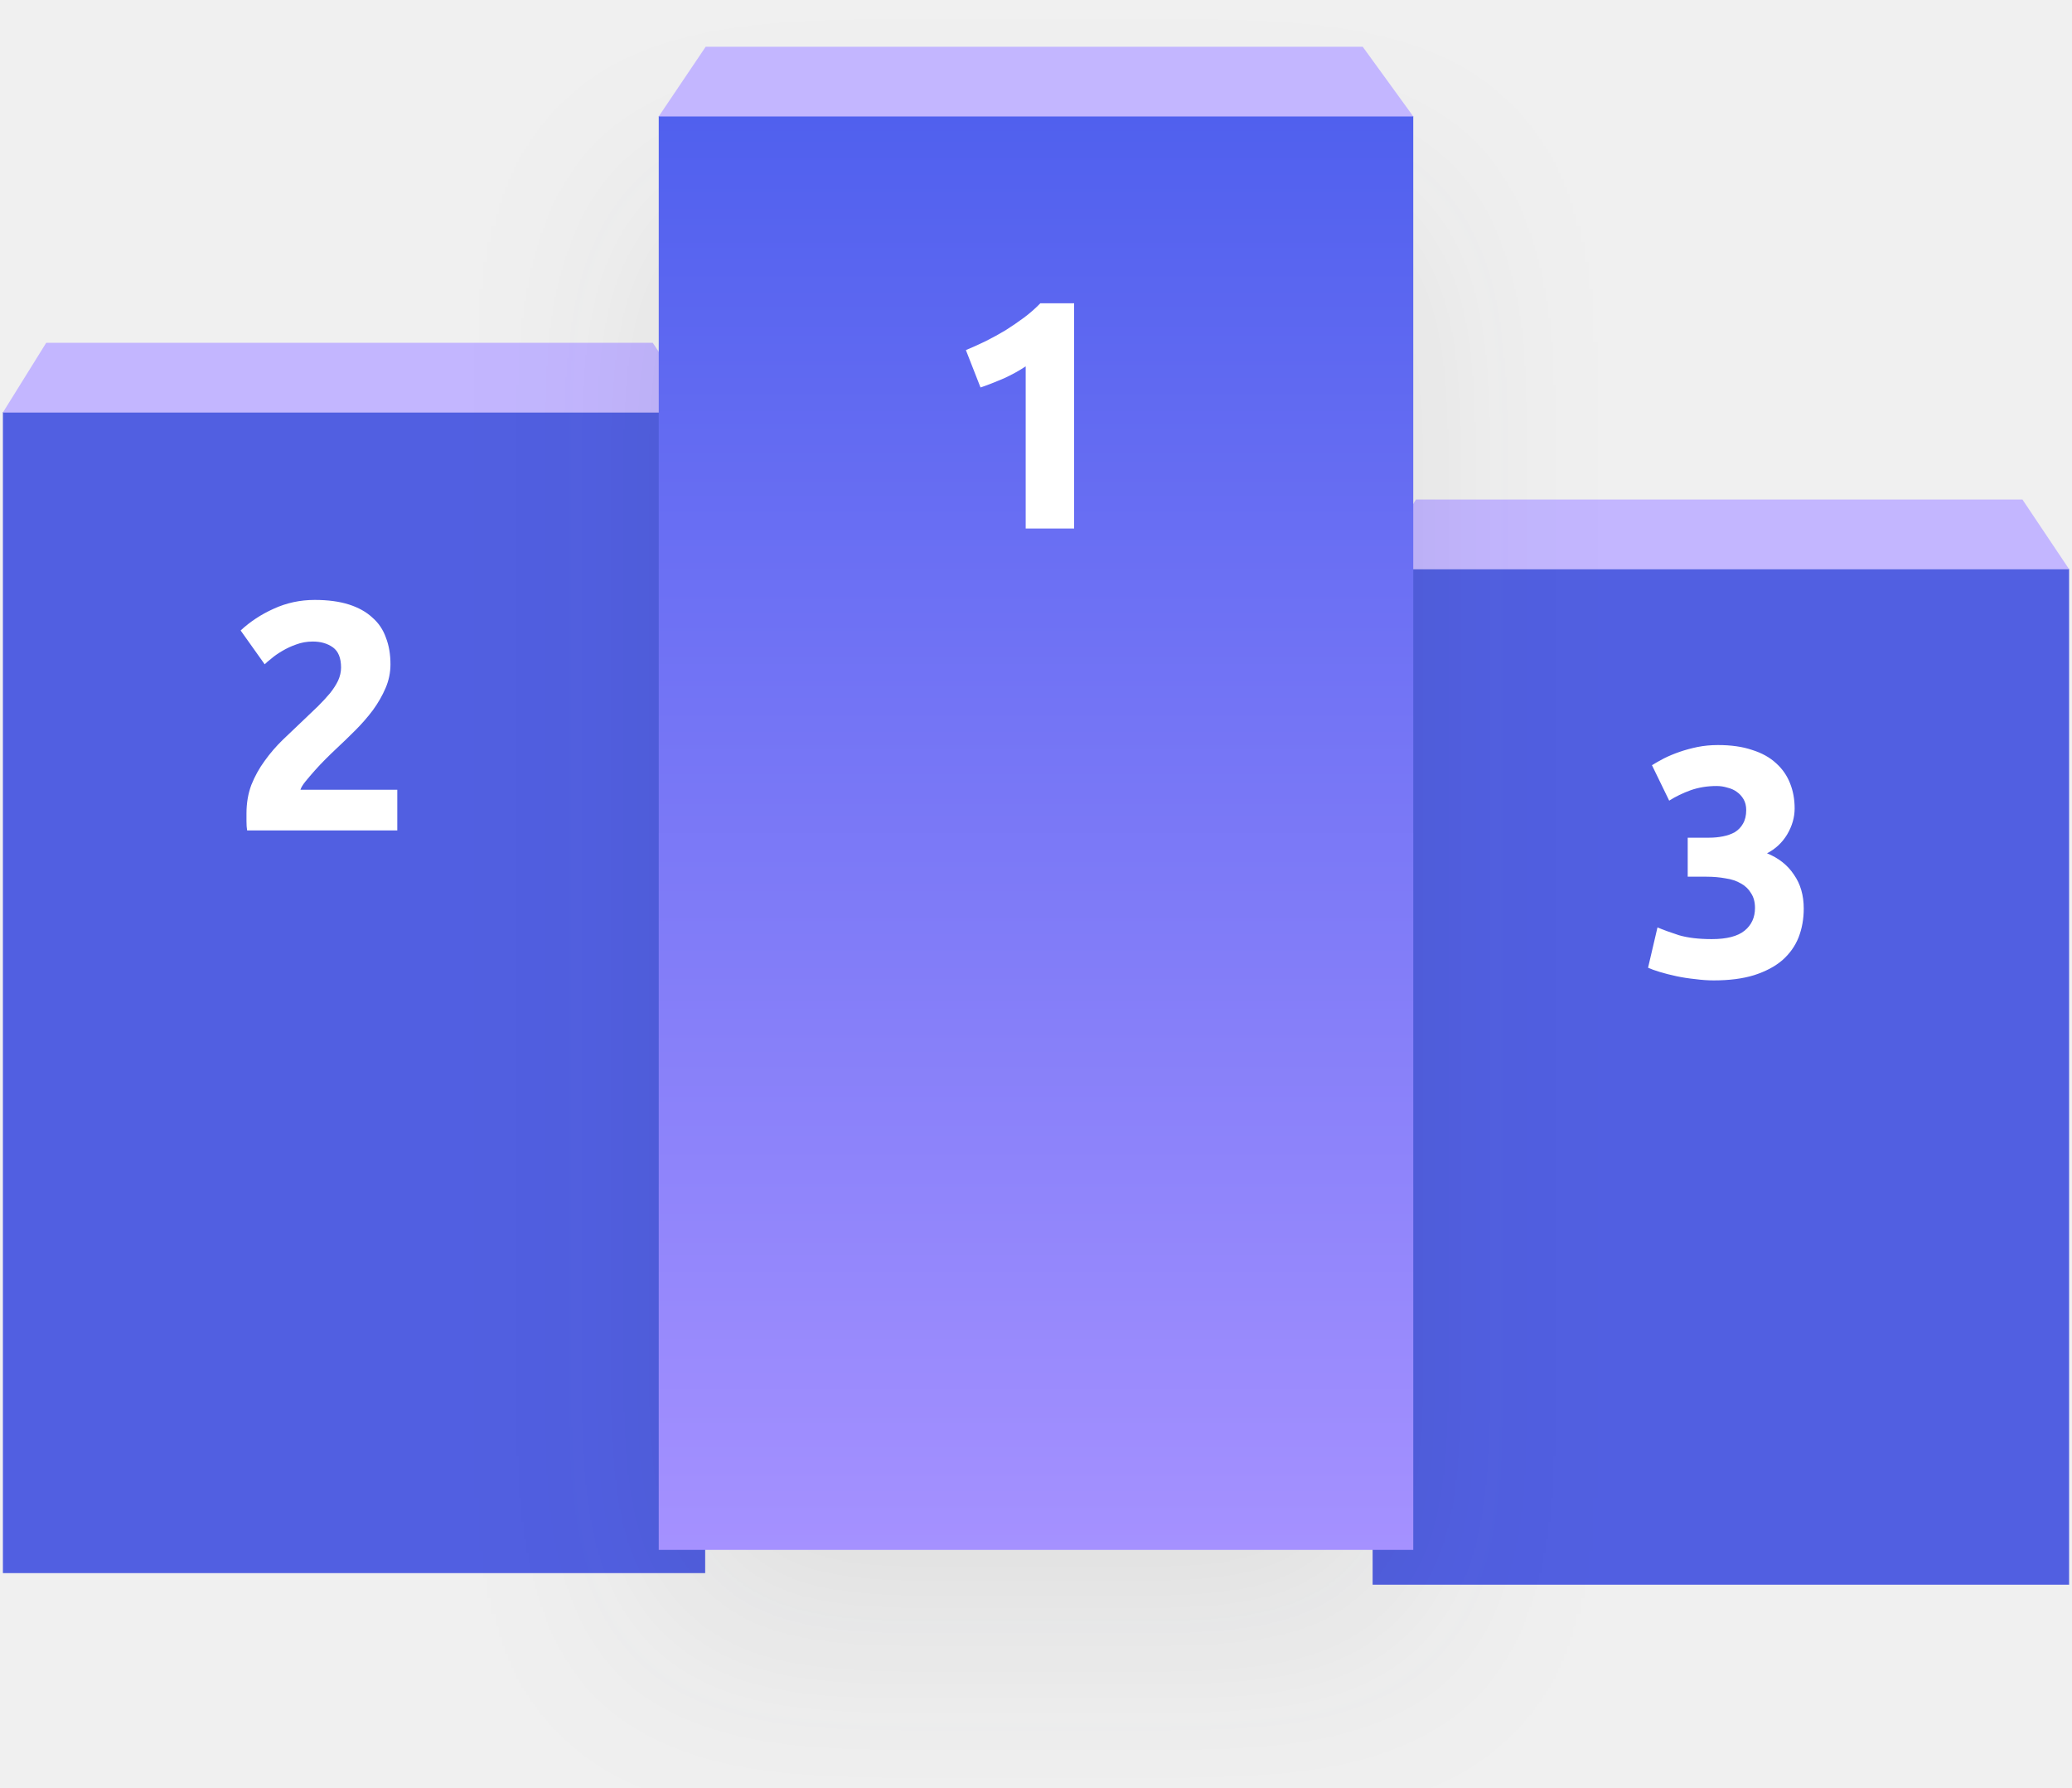
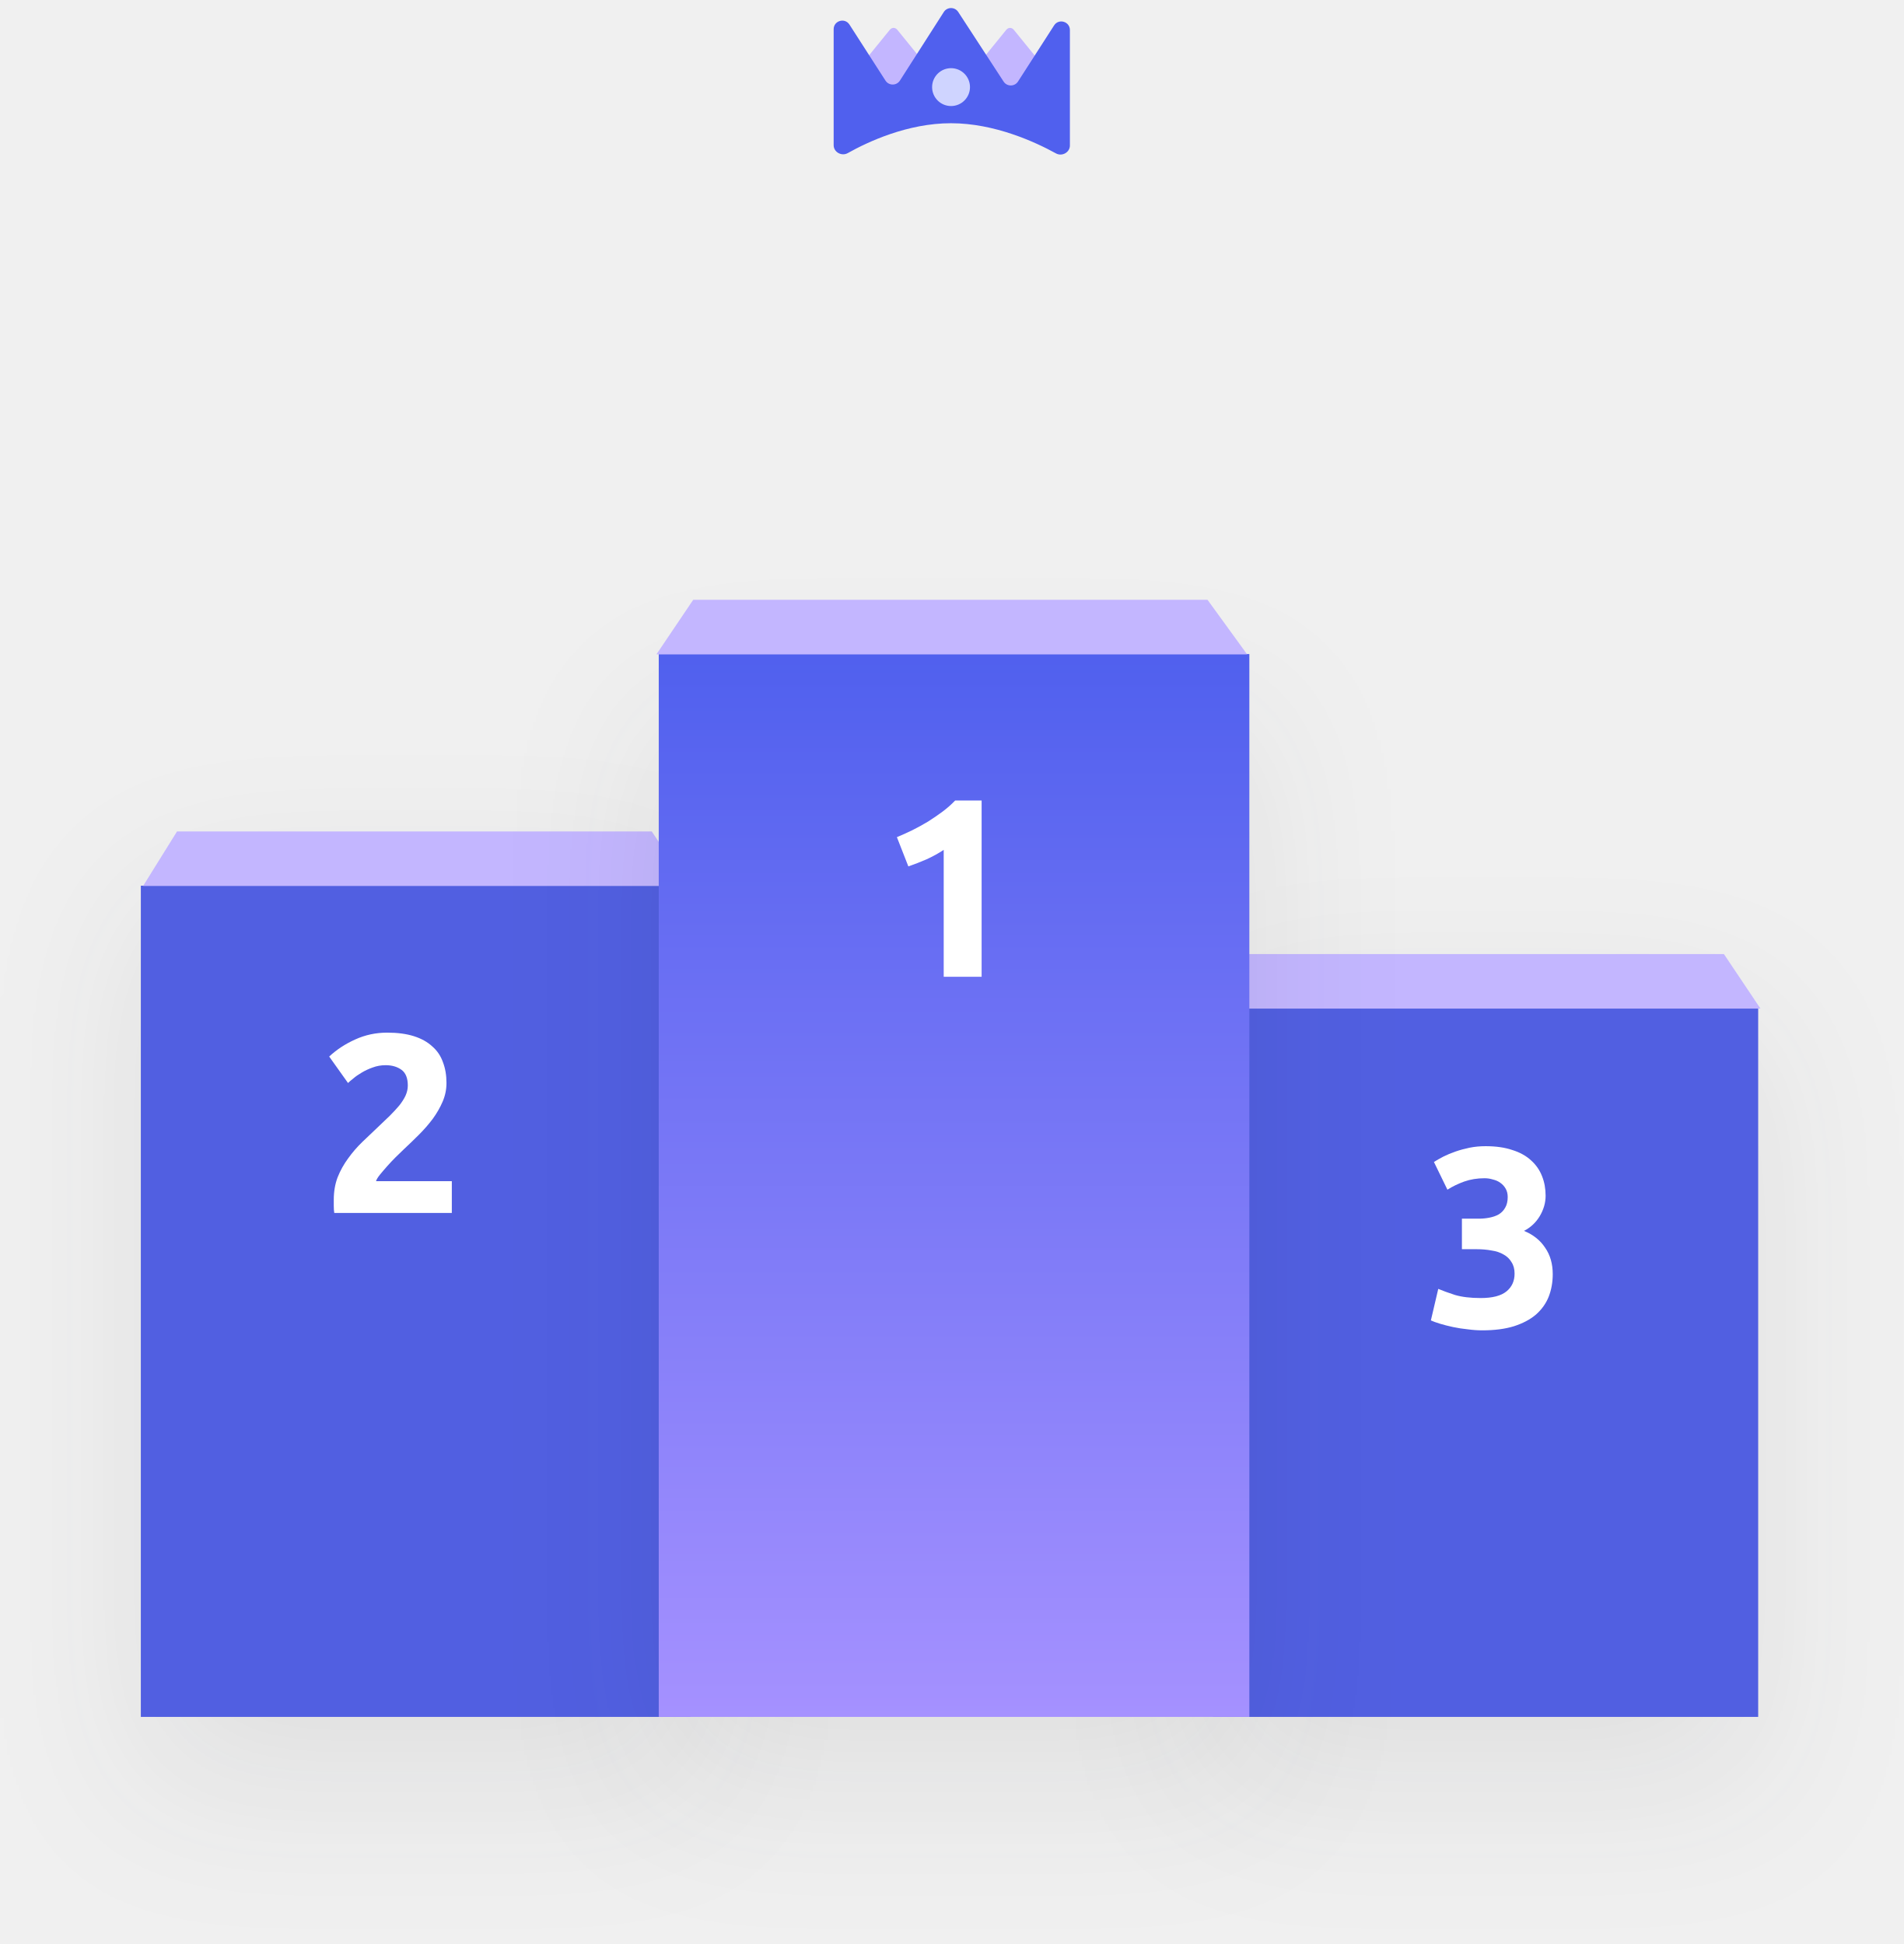
- <svg xmlns="http://www.w3.org/2000/svg" width="357" height="308" viewBox="0 0 357 308" fill="none">
-   <path d="M0.5 71H121.5V271H0.5V71Z" fill="#515FE1" />
-   <path d="M67.276 114.438C67.276 115.857 66.996 117.22 66.436 118.526C65.876 119.833 65.148 121.102 64.252 122.334C63.356 123.529 62.348 124.686 61.228 125.806C60.108 126.926 59.007 127.99 57.924 128.998C57.364 129.521 56.748 130.118 56.076 130.79C55.441 131.425 54.825 132.078 54.228 132.75C53.631 133.422 53.089 134.057 52.604 134.654C52.156 135.214 51.876 135.681 51.764 136.054H68.452V143.054H42.58C42.505 142.644 42.468 142.121 42.468 141.486C42.468 140.852 42.468 140.404 42.468 140.142C42.468 138.35 42.748 136.708 43.308 135.214C43.905 133.721 44.671 132.34 45.604 131.07C46.537 129.764 47.583 128.55 48.74 127.43C49.935 126.31 51.111 125.19 52.268 124.07C53.164 123.212 54.004 122.409 54.788 121.662C55.572 120.878 56.263 120.132 56.86 119.422C57.457 118.676 57.924 117.948 58.26 117.238C58.596 116.492 58.764 115.745 58.764 114.998C58.764 113.356 58.297 112.198 57.364 111.526C56.431 110.854 55.273 110.518 53.892 110.518C52.884 110.518 51.932 110.686 51.036 111.022C50.177 111.321 49.375 111.694 48.628 112.142C47.919 112.553 47.303 112.982 46.78 113.43C46.257 113.841 45.865 114.177 45.604 114.438L41.46 108.614C43.103 107.084 45.007 105.833 47.172 104.862C49.375 103.854 51.727 103.35 54.228 103.35C56.505 103.35 58.465 103.612 60.108 104.134C61.751 104.657 63.095 105.404 64.14 106.374C65.223 107.308 66.007 108.465 66.492 109.846C67.015 111.19 67.276 112.721 67.276 114.438Z" fill="white" />
-   <path d="M7.964 59.054L0.5 71.054H120.5L112.462 59.054H7.964Z" fill="#C3B6FF" />
-   <path d="M236.5 98H356.5V273H236.5V98Z" fill="#515FE1" />
-   <path d="M295.268 168.894C294.26 168.894 293.196 168.82 292.076 168.67C290.956 168.558 289.873 168.39 288.828 168.166C287.783 167.942 286.831 167.7 285.972 167.438C285.113 167.177 284.441 166.934 283.956 166.71L285.58 159.766C286.551 160.177 287.783 160.625 289.276 161.11C290.807 161.558 292.692 161.782 294.932 161.782C297.508 161.782 299.393 161.297 300.588 160.326C301.783 159.356 302.38 158.049 302.38 156.406C302.38 155.398 302.156 154.558 301.708 153.886C301.297 153.177 300.719 152.617 299.972 152.206C299.225 151.758 298.329 151.46 297.284 151.31C296.276 151.124 295.193 151.03 294.036 151.03H290.788V144.31H294.484C295.305 144.31 296.089 144.236 296.836 144.086C297.62 143.937 298.311 143.694 298.908 143.358C299.505 142.985 299.972 142.5 300.308 141.902C300.681 141.268 300.868 140.484 300.868 139.55C300.868 138.841 300.719 138.225 300.42 137.702C300.121 137.18 299.729 136.75 299.244 136.414C298.796 136.078 298.255 135.836 297.62 135.686C297.023 135.5 296.407 135.406 295.772 135.406C294.167 135.406 292.673 135.649 291.292 136.134C289.948 136.62 288.716 137.217 287.596 137.926L284.628 131.822C285.225 131.449 285.916 131.057 286.7 130.646C287.521 130.236 288.417 129.862 289.388 129.526C290.359 129.19 291.385 128.91 292.468 128.686C293.588 128.462 294.764 128.35 295.996 128.35C298.273 128.35 300.233 128.63 301.876 129.19C303.556 129.713 304.937 130.478 306.02 131.486C307.103 132.457 307.905 133.614 308.428 134.958C308.951 136.265 309.212 137.702 309.212 139.27C309.212 140.801 308.783 142.294 307.924 143.75C307.065 145.169 305.908 146.252 304.452 146.998C306.468 147.82 308.017 149.052 309.1 150.694C310.22 152.3 310.78 154.241 310.78 156.518C310.78 158.31 310.481 159.972 309.884 161.502C309.287 162.996 308.353 164.302 307.084 165.422C305.815 166.505 304.191 167.364 302.212 167.998C300.271 168.596 297.956 168.894 295.268 168.894Z" fill="white" />
-   <path d="M243.964 86.054L236.5 98.054H356.5L348.462 86.054H243.964Z" fill="#C3B6FF" />
-   <g filter="url(#filter0_d_23916_75053)">
-     <path d="M113.5 20H243.5V267H113.5V20Z" fill="url(#paint0_linear_23916_75053)" />
+ <svg xmlns="http://www.w3.org/2000/svg" width="419" height="428" viewBox="0 0 419 428" fill="none">
+   <g filter="url(#filter0_d_26137_144661)">
+     <path d="M31 195H152V378H31V195Z" fill="#515FE1" />
+     <path d="M98.276 238.438C98.276 239.857 97.996 241.22 97.436 242.526C96.876 243.833 96.148 245.102 95.252 246.334C94.356 247.529 93.348 248.686 92.228 249.806C91.108 250.926 90.007 251.99 88.924 252.998C88.364 253.521 87.748 254.118 87.076 254.79C86.441 255.425 85.825 256.078 85.228 256.75C84.631 257.422 84.089 258.057 83.604 258.654C83.156 259.214 82.876 259.681 82.764 260.054H99.452V267.054H73.58C73.505 266.644 73.468 266.121 73.468 265.486C73.468 264.852 73.468 264.404 73.468 264.142C73.468 262.35 73.748 260.708 74.308 259.214C74.905 257.721 75.671 256.34 76.604 255.07C77.537 253.764 78.583 252.55 79.74 251.43C80.935 250.31 82.111 249.19 83.268 248.07C84.164 247.212 85.004 246.409 85.788 245.662C86.572 244.878 87.263 244.132 87.86 243.422C88.457 242.676 88.924 241.948 89.26 241.238C89.596 240.492 89.764 239.745 89.764 238.998C89.764 237.356 89.297 236.198 88.364 235.526C87.431 234.854 86.273 234.518 84.892 234.518C83.884 234.518 82.932 234.686 82.036 235.022C81.177 235.321 80.375 235.694 79.628 236.142C78.919 236.553 78.303 236.982 77.78 237.43C77.257 237.841 76.865 238.177 76.604 238.438L72.46 232.614C74.103 231.084 76.007 229.833 78.172 228.862C80.375 227.854 82.727 227.35 85.228 227.35C87.505 227.35 89.465 227.612 91.108 228.134C92.751 228.657 94.095 229.404 95.14 230.374C96.223 231.308 97.007 232.465 97.492 233.846C98.015 235.19 98.276 236.721 98.276 238.438Z" fill="white" />
+     <path d="M38.964 183.054L31.5 195.054H151.5L143.462 183.054H38.964Z" fill="#C3B6FF" />
  </g>
-   <path d="M166.42 60.31C167.503 59.862 168.623 59.358 169.78 58.798C170.975 58.201 172.132 57.566 173.252 56.894C174.372 56.185 175.436 55.457 176.444 54.71C177.489 53.926 178.423 53.105 179.244 52.246H185.068V91.054H176.724V63.11C175.604 63.857 174.353 64.547 172.972 65.182C171.591 65.779 170.247 66.302 168.94 66.75L166.42 60.31Z" fill="white" />
-   <path d="M121.586 8.054L113.5 20.054H243.5L234.792 8.054H121.586Z" fill="#C3B6FF" />
+   <g filter="url(#filter1_d_26137_144661)">
+     <path d="M267 222H387V378H267V222Z" fill="#515FE1" />
+     <path d="M326.268 292.894C325.26 292.894 324.196 292.82 323.076 292.67C321.956 292.558 320.873 292.39 319.828 292.166C318.783 291.942 317.831 291.7 316.972 291.438C316.113 291.177 315.441 290.934 314.956 290.71L316.58 283.766C317.551 284.177 318.783 284.625 320.276 285.11C321.807 285.558 323.692 285.782 325.932 285.782C328.508 285.782 330.393 285.297 331.588 284.326C332.783 283.356 333.38 282.049 333.38 280.406C333.38 279.398 333.156 278.558 332.708 277.886C332.297 277.177 331.719 276.617 330.972 276.206C330.225 275.758 329.329 275.46 328.284 275.31C327.276 275.124 326.193 275.03 325.036 275.03H321.788V268.31H325.484C326.305 268.31 327.089 268.236 327.836 268.086C328.62 267.937 329.311 267.694 329.908 267.358C330.505 266.985 330.972 266.5 331.308 265.902C331.681 265.268 331.868 264.484 331.868 263.55C331.868 262.841 331.719 262.225 331.42 261.702C331.121 261.18 330.729 260.75 330.244 260.414C329.796 260.078 329.255 259.836 328.62 259.686C328.023 259.5 327.407 259.406 326.772 259.406C325.167 259.406 323.673 259.649 322.292 260.134C320.948 260.62 319.716 261.217 318.596 261.926L315.628 255.822C316.225 255.449 316.916 255.057 317.7 254.646C318.521 254.236 319.417 253.862 320.388 253.526C321.359 253.19 322.385 252.91 323.468 252.686C324.588 252.462 325.764 252.35 326.996 252.35C329.273 252.35 331.233 252.63 332.876 253.19C334.556 253.713 335.937 254.478 337.02 255.486C338.103 256.457 338.905 257.614 339.428 258.958C339.951 260.265 340.212 261.702 340.212 263.27C340.212 264.801 339.783 266.294 338.924 267.75C338.065 269.169 336.908 270.252 335.452 270.998C337.468 271.82 339.017 273.052 340.1 274.694C341.22 276.3 341.78 278.241 341.78 280.518C341.78 282.31 341.481 283.972 340.884 285.502C340.287 286.996 339.353 288.302 338.084 289.422C336.815 290.505 335.191 291.364 333.212 291.998C331.271 292.596 328.956 292.894 326.268 292.894Z" fill="white" />
+     <path d="M274.964 210.054L267.5 222.054H387.5L379.462 210.054H274.964Z" fill="#C3B6FF" />
+   </g>
+   <g filter="url(#filter2_d_26137_144661)">
+     <path d="M145 144H275V378H145V144Z" fill="url(#paint0_linear_26137_144661)" />
+   </g>
+   <path d="M197.42 184.31C198.503 183.862 199.623 183.358 200.78 182.798C201.975 182.201 203.132 181.566 204.252 180.894C205.372 180.185 206.436 179.457 207.444 178.71C208.489 177.926 209.423 177.105 210.244 176.246H216.068V215.054H207.724V187.11C206.604 187.857 205.353 188.548 203.972 189.182C202.591 189.78 201.247 190.302 199.94 190.75L197.42 184.31Z" fill="white" />
+   <path d="M152.586 132.054L144.5 144.054H274.5L265.792 132.054H152.586Z" fill="#C3B6FF" />
+   <path d="M195.86 6.561C196.316 6 197.056 6 197.513 6.561L203.385 13.789C203.842 14.351 203.842 15.262 203.385 15.824L197.513 23.052C197.056 23.614 196.316 23.614 195.86 23.052L189.987 15.824C189.53 15.262 189.53 14.351 189.987 13.789L195.86 6.561Z" fill="#C3B6FF" />
+   <path d="M221.498 6.561C221.955 6 222.695 6 223.152 6.561L229.024 13.789C229.481 14.351 229.481 15.262 229.024 15.824L223.152 23.052C222.695 23.614 221.955 23.614 221.499 23.052L215.626 15.824C215.169 15.262 215.169 14.351 215.626 13.789L221.498 6.561Z" fill="#C3B6FF" />
+   <path d="M235.5 6.615V32.033C235.5 33.551 233.769 34.508 232.439 33.775C227.916 31.282 218.939 27.13 209.319 27.13C199.781 27.13 191.048 31.213 186.596 33.712C185.261 34.461 183.5 33.503 183.5 31.972V6.434C183.5 4.548 185.96 3.826 186.979 5.413L194.906 17.743C195.651 18.902 197.346 18.9 198.088 17.74L207.742 2.646C208.482 1.49 210.168 1.483 210.918 2.632L220.906 17.957C221.654 19.105 223.338 19.1 224.079 17.947L232.021 5.593C233.04 4.007 235.5 4.729 235.5 6.615Z" fill="#5060EE" />
+   <circle cx="209.339" cy="19.178" r="4.169" fill="#CFD4FF" />
  <defs>
-     <filter id="filter0_d_23916_75053" x="78.5" y="0" width="200" height="317" filterUnits="userSpaceOnUse" color-interpolation-filters="sRGB">
+     <filter id="filter0_d_26137_144661" x="-4" y="163.054" width="191" height="264.946" filterUnits="userSpaceOnUse" color-interpolation-filters="sRGB">
      <feFlood flood-opacity="0" result="BackgroundImageFix" />
      <feColorMatrix in="SourceAlpha" type="matrix" values="0 0 0 0 0 0 0 0 0 0 0 0 0 0 0 0 0 0 127 0" result="hardAlpha" />
      <feOffset dy="15" />
      <feGaussianBlur stdDeviation="17.5" />
      <feColorMatrix type="matrix" values="0 0 0 0 0.129 0 0 0 0 0.133 0 0 0 0 0.145 0 0 0 0.08 0" />
-       <feBlend mode="normal" in2="BackgroundImageFix" result="effect1_dropShadow_23916_75053" />
-       <feBlend mode="normal" in="SourceGraphic" in2="effect1_dropShadow_23916_75053" result="shape" />
+       <feBlend mode="normal" in2="BackgroundImageFix" result="effect1_dropShadow_26137_144661" />
+       <feBlend mode="normal" in="SourceGraphic" in2="effect1_dropShadow_26137_144661" result="shape" />
    </filter>
-     <linearGradient id="paint0_linear_23916_75053" x1="178.5" y1="20" x2="178.5" y2="267" gradientUnits="userSpaceOnUse">
+     <filter id="filter1_d_26137_144661" x="232" y="190.054" width="190.5" height="237.946" filterUnits="userSpaceOnUse" color-interpolation-filters="sRGB">
+       <feFlood flood-opacity="0" result="BackgroundImageFix" />
+       <feColorMatrix in="SourceAlpha" type="matrix" values="0 0 0 0 0 0 0 0 0 0 0 0 0 0 0 0 0 0 127 0" result="hardAlpha" />
+       <feOffset dy="15" />
+       <feGaussianBlur stdDeviation="17.5" />
+       <feColorMatrix type="matrix" values="0 0 0 0 0.129 0 0 0 0 0.133 0 0 0 0 0.145 0 0 0 0.08 0" />
+       <feBlend mode="normal" in2="BackgroundImageFix" result="effect1_dropShadow_26137_144661" />
+       <feBlend mode="normal" in="SourceGraphic" in2="effect1_dropShadow_26137_144661" result="shape" />
+     </filter>
+     <filter id="filter2_d_26137_144661" x="110" y="124" width="200" height="304" filterUnits="userSpaceOnUse" color-interpolation-filters="sRGB">
+       <feFlood flood-opacity="0" result="BackgroundImageFix" />
+       <feColorMatrix in="SourceAlpha" type="matrix" values="0 0 0 0 0 0 0 0 0 0 0 0 0 0 0 0 0 0 127 0" result="hardAlpha" />
+       <feOffset dy="15" />
+       <feGaussianBlur stdDeviation="17.5" />
+       <feColorMatrix type="matrix" values="0 0 0 0 0.129 0 0 0 0 0.133 0 0 0 0 0.145 0 0 0 0.08 0" />
+       <feBlend mode="normal" in2="BackgroundImageFix" result="effect1_dropShadow_26137_144661" />
+       <feBlend mode="normal" in="SourceGraphic" in2="effect1_dropShadow_26137_144661" result="shape" />
+     </filter>
+     <linearGradient id="paint0_linear_26137_144661" x1="210" y1="144" x2="210" y2="378" gradientUnits="userSpaceOnUse">
      <stop stop-color="#5060EE" />
      <stop offset="1" stop-color="#A591FF" />
    </linearGradient>
  </defs>
</svg>
